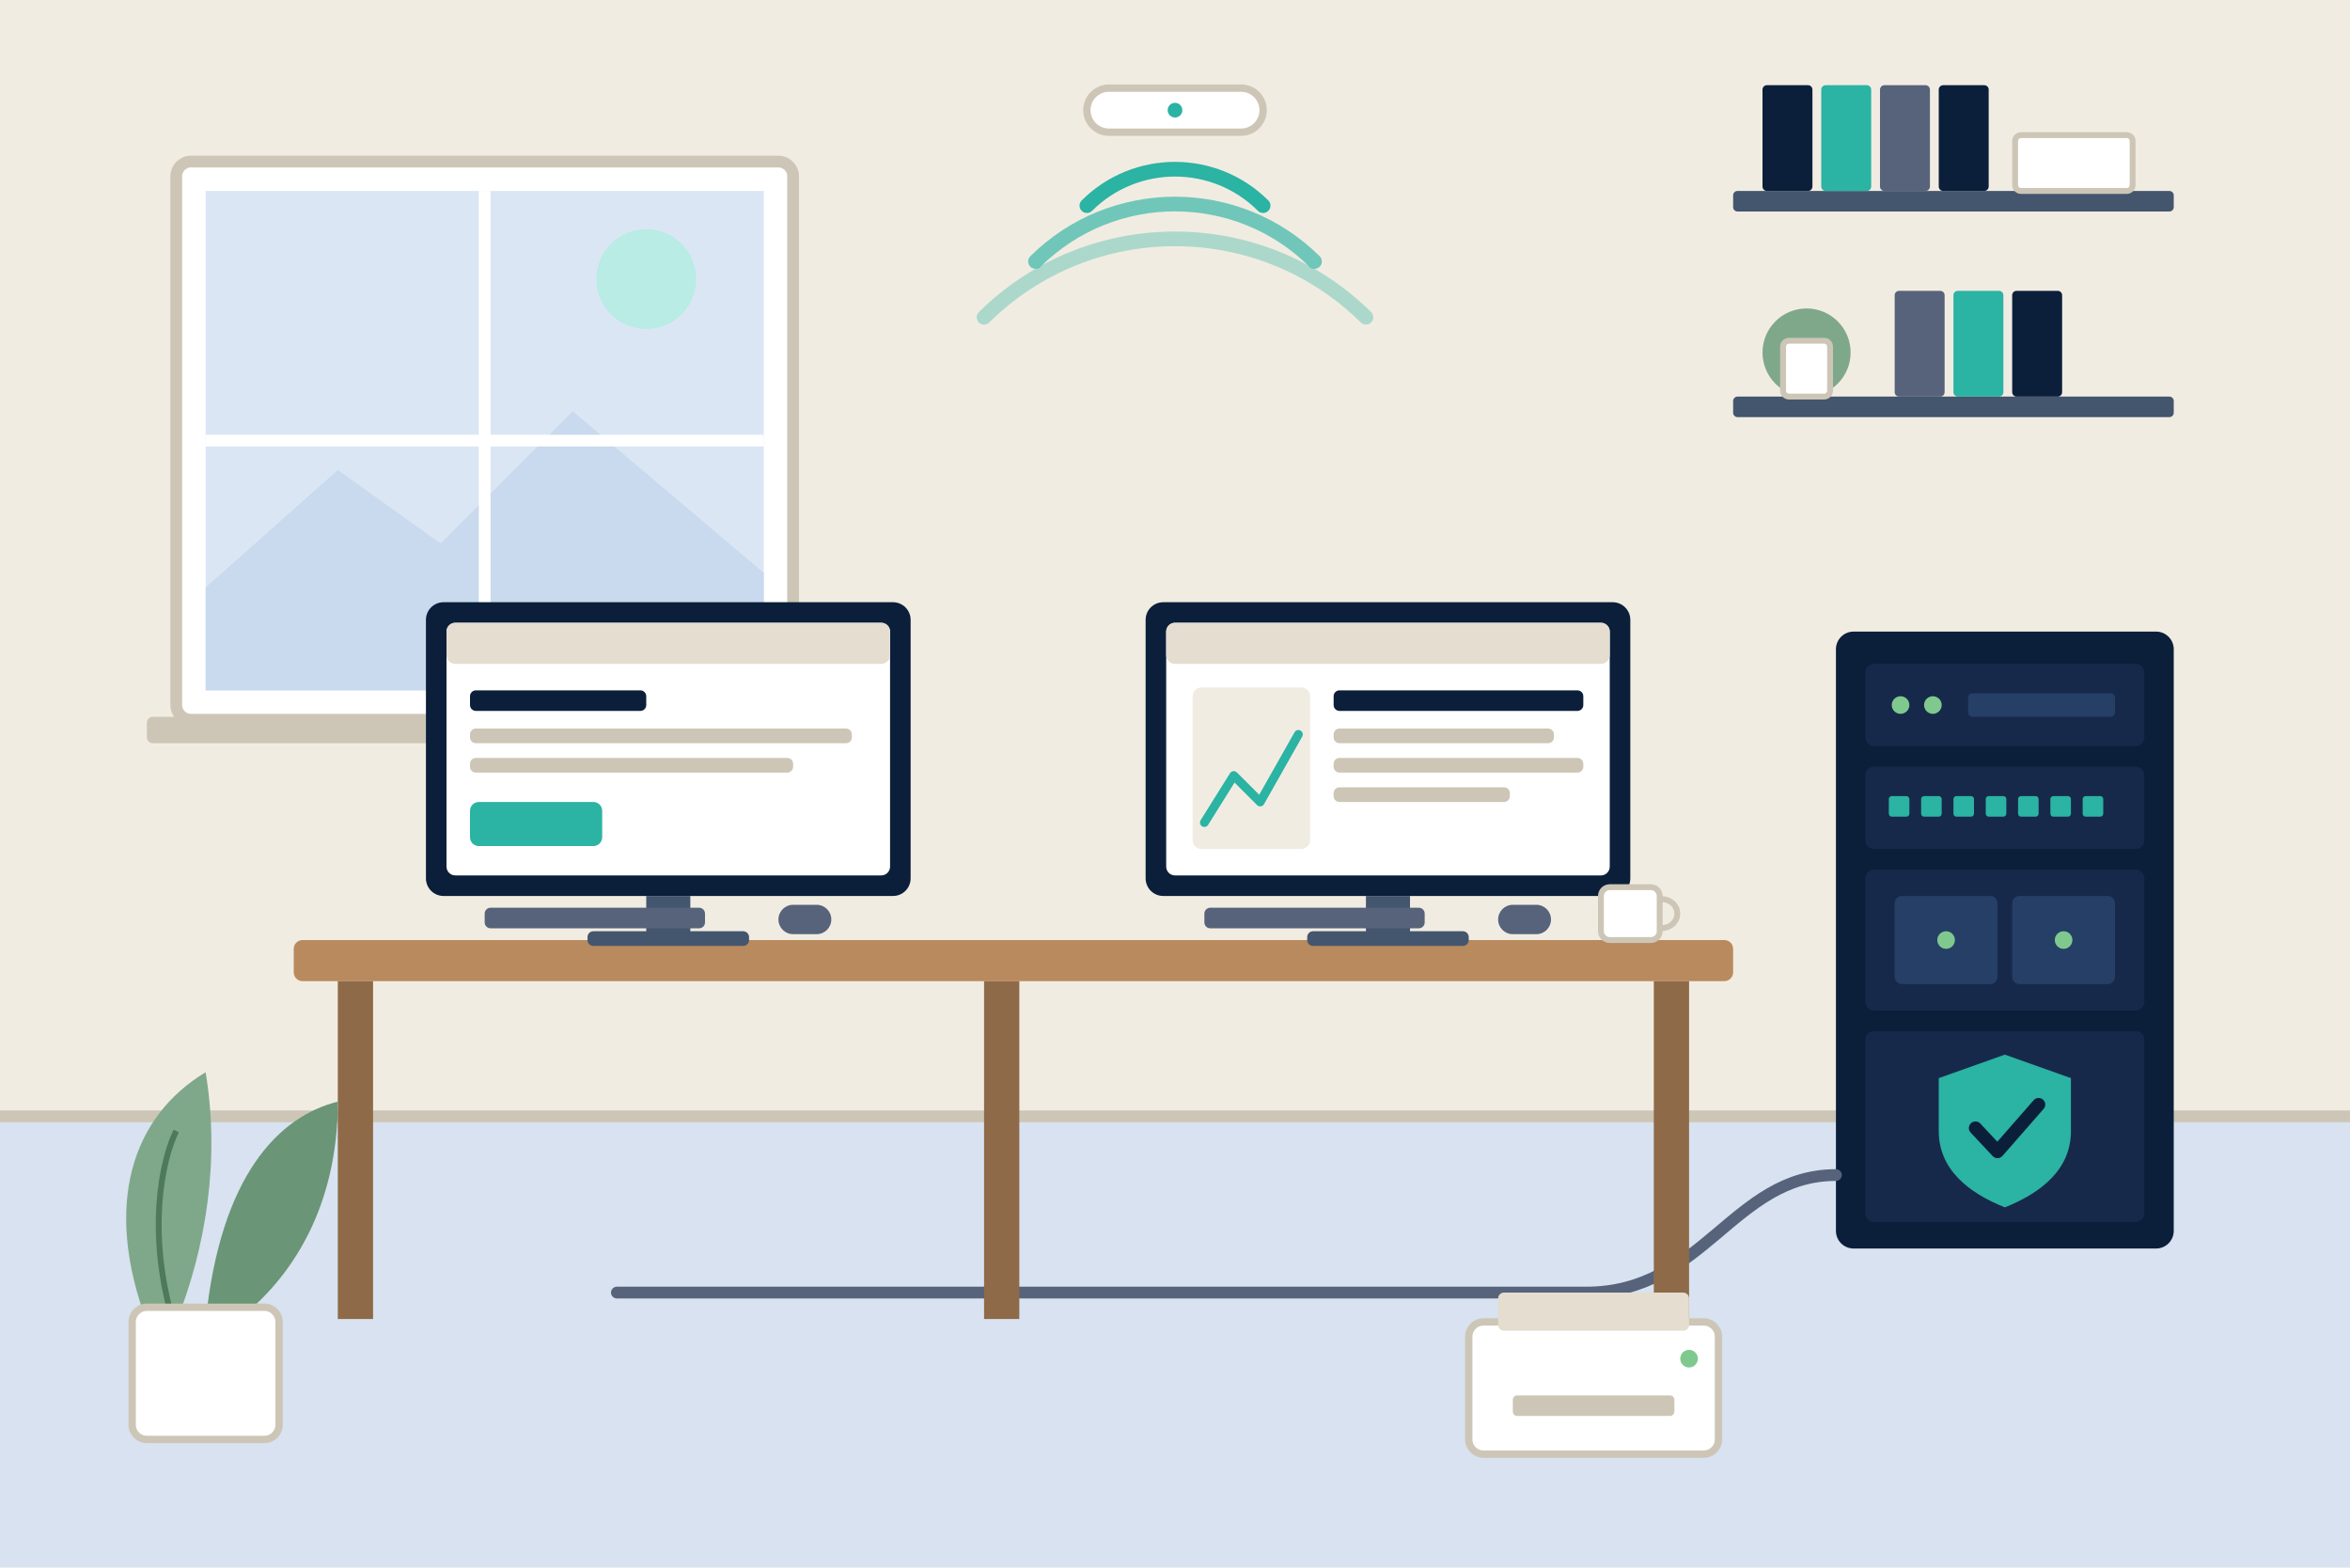
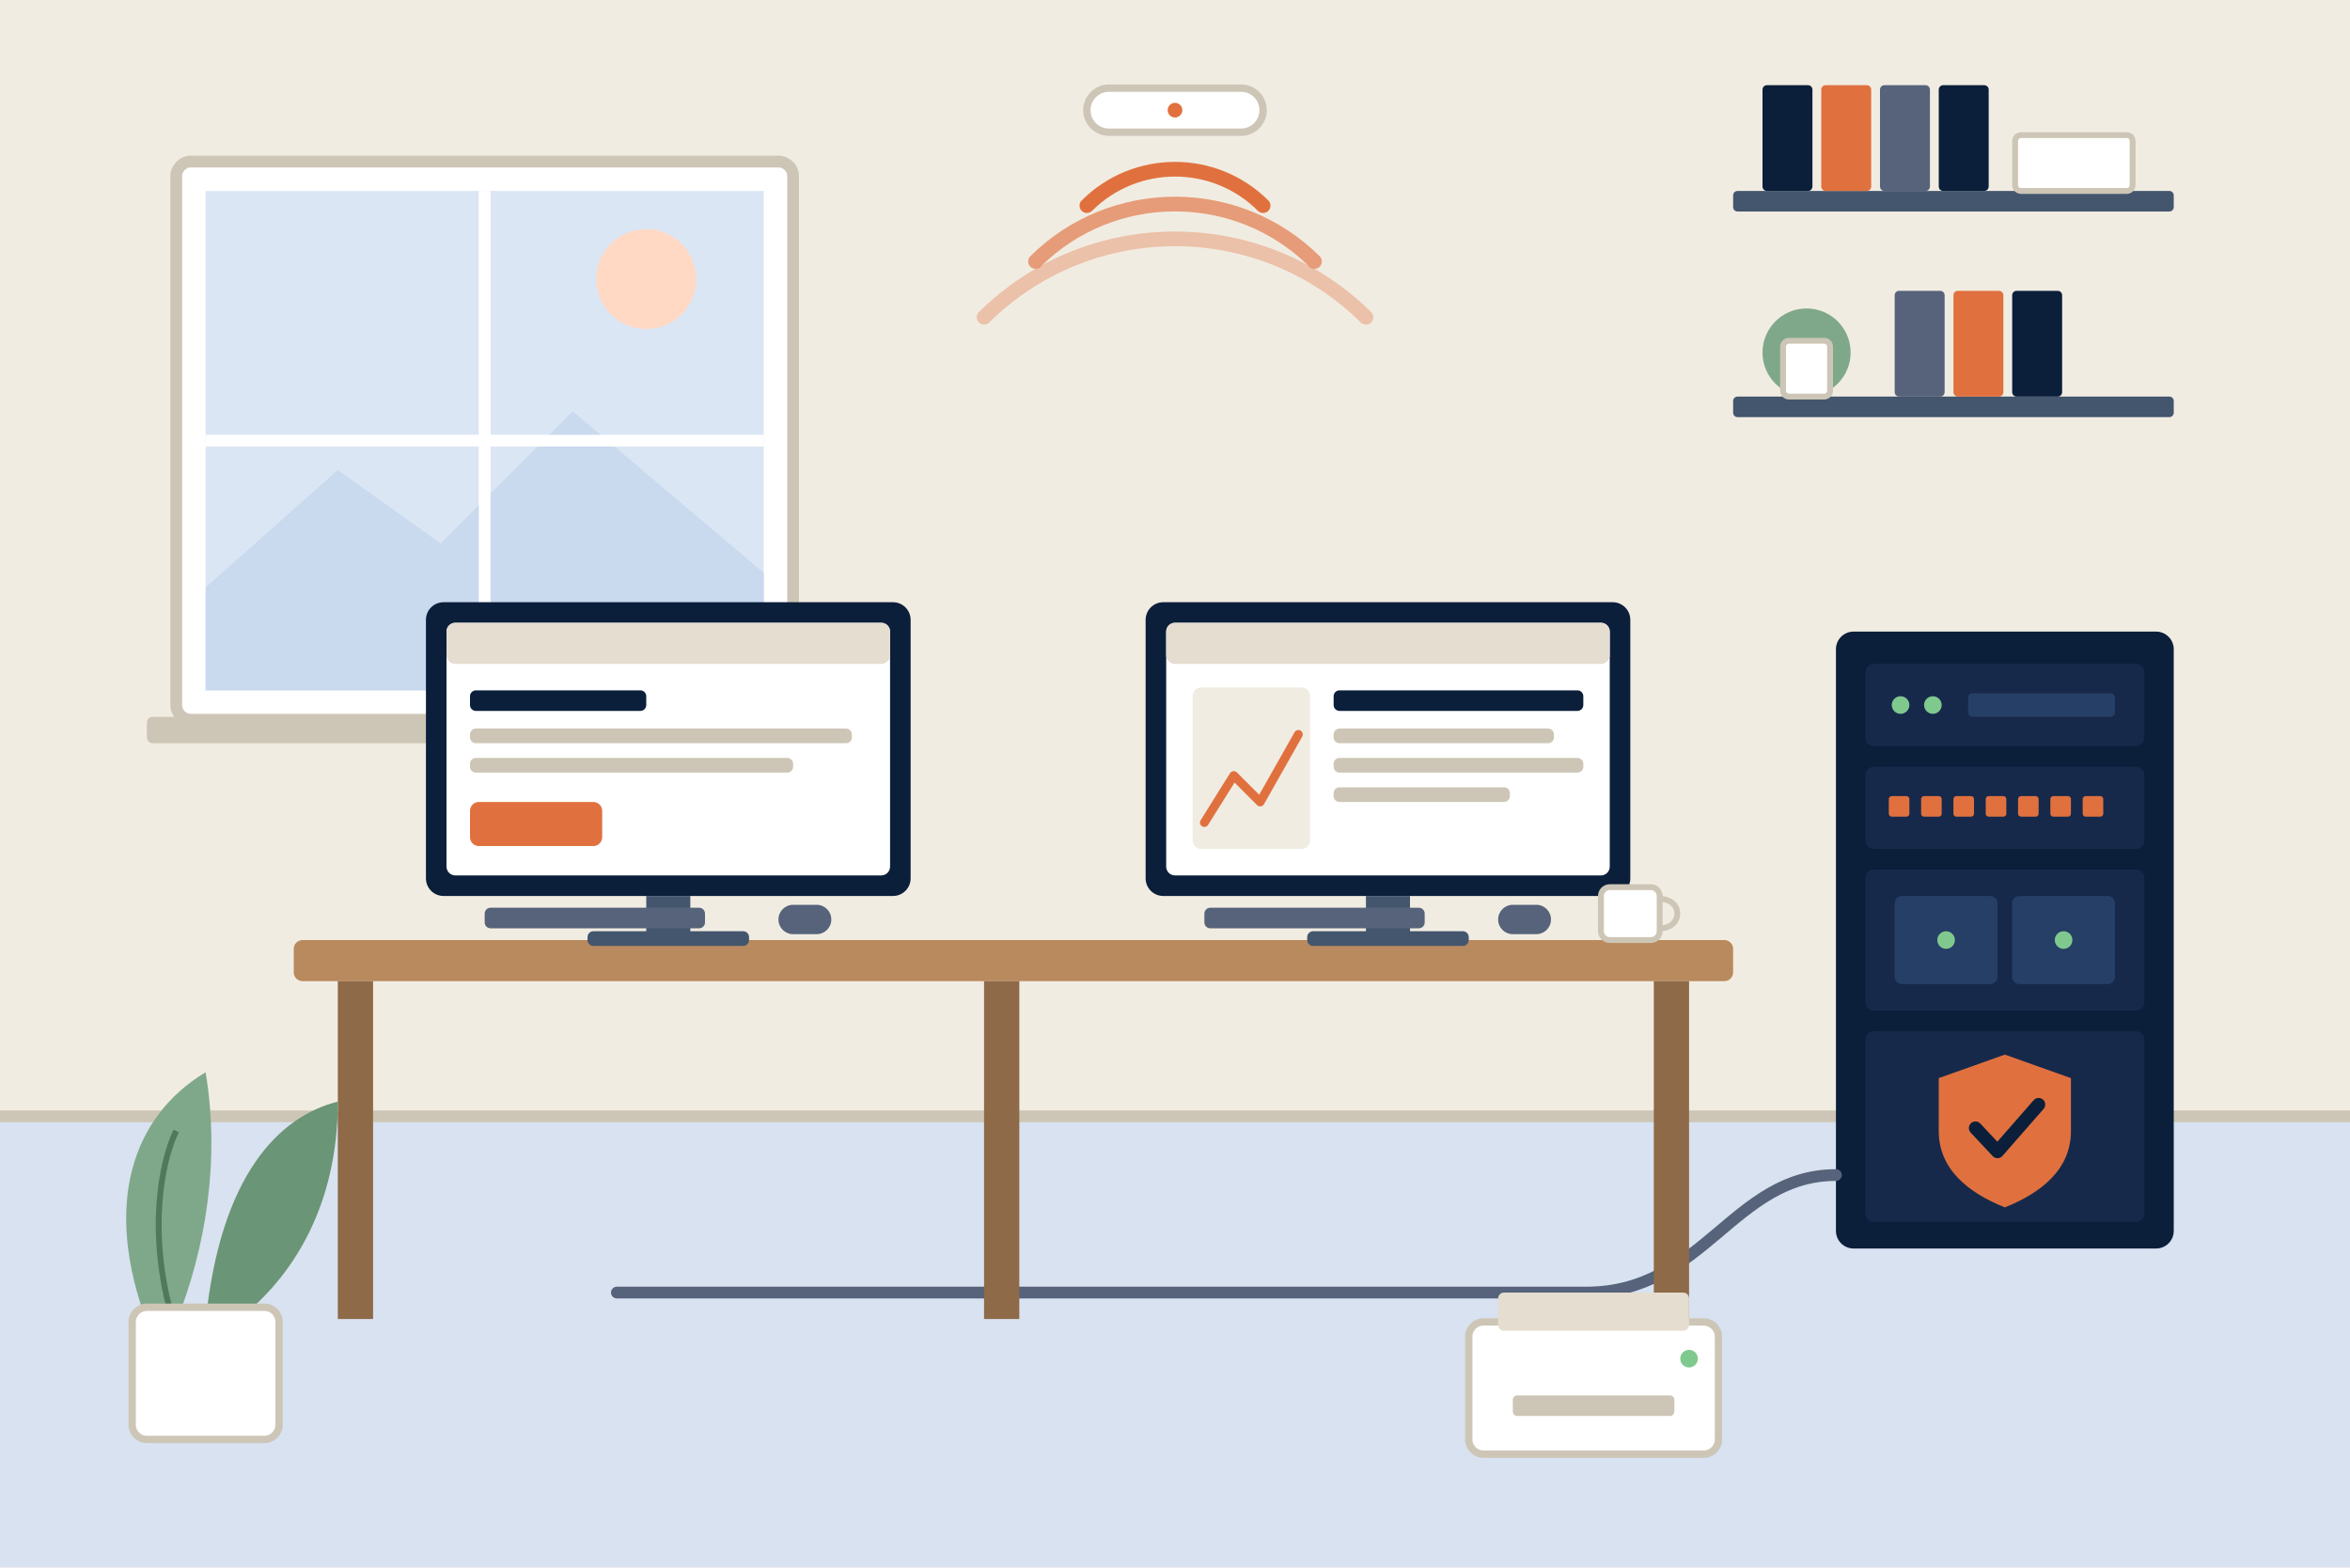
<svg xmlns="http://www.w3.org/2000/svg" viewBox="0 0 1600 1067" width="1600" height="1067" role="img" aria-label="Illustration eines kleinen Büros mit zwei Arbeitsplätzen, Netzwerkschrank, WLAN und gesicherten Daten">
  <rect width="1600" height="1067" fill="#f1ece2" />
  <rect y="760" width="1600" height="307" fill="#d8e2f0" />
  <rect y="756" width="1600" height="8" fill="#cdc6b6" />
  <g>
    <rect x="120" y="110" width="420" height="380" rx="10" fill="#ffffff" stroke="#cdc6b6" stroke-width="8" />
    <rect x="140" y="130" width="380" height="340" fill="#dbe6f5" />
    <path d="M140 400 L230 320 L300 370 L390 280 L520 390 V470 H140 Z" fill="#c9d9ee" />
-     <circle cx="440" cy="190" r="34" fill="#b8ece4" />
+     <circle cx="440" cy="190" r="34" fill="#ffd9c4" />
    <rect x="326" y="130" width="8" height="340" fill="#ffffff" />
    <rect x="140" y="296" width="380" height="8" fill="#ffffff" />
    <rect x="100" y="488" width="460" height="18" rx="4" fill="#cdc6b6" />
  </g>
  <g>
    <rect x="1180" y="130" width="300" height="14" rx="3" fill="#44566e" />
    <rect x="1200" y="58" width="34" height="72" rx="3" fill="#0b1f3a" />
-     <rect x="1240" y="58" width="34" height="72" rx="3" fill="#2bb3a3" />
+     <rect x="1240" y="58" width="34" height="72" rx="3" fill="#e0713f" />
    <rect x="1280" y="58" width="34" height="72" rx="3" fill="#56637a" />
    <rect x="1320" y="58" width="34" height="72" rx="3" fill="#0b1f3a" />
    <rect x="1372" y="92" width="80" height="38" rx="4" fill="#ffffff" stroke="#cdc6b6" stroke-width="4" />
    <rect x="1180" y="270" width="300" height="14" rx="3" fill="#44566e" />
    <rect x="1200" y="210" width="60" height="60" rx="30" fill="#7fa88a" />
    <rect x="1214" y="232" width="32" height="38" rx="4" fill="#ffffff" stroke="#cdc6b6" stroke-width="4" />
    <rect x="1290" y="198" width="34" height="72" rx="3" fill="#56637a" />
-     <rect x="1330" y="198" width="34" height="72" rx="3" fill="#2bb3a3" />
+     <rect x="1330" y="198" width="34" height="72" rx="3" fill="#e0713f" />
    <rect x="1370" y="198" width="34" height="72" rx="3" fill="#0b1f3a" />
  </g>
  <g>
    <rect x="740" y="60" width="120" height="30" rx="15" fill="#ffffff" stroke="#cdc6b6" stroke-width="5" />
-     <circle cx="800" cy="75" r="5" fill="#2bb3a3" />
-     <path d="M740 140 A85 85 0 0 1 860 140" fill="none" stroke="#2bb3a3" stroke-width="10" stroke-linecap="round" />
-     <path d="M705 178 A135 135 0 0 1 895 178" fill="none" stroke="#2bb3a3" stroke-width="10" stroke-linecap="round" opacity="0.65" />
-     <path d="M670 216 A185 185 0 0 1 930 216" fill="none" stroke="#2bb3a3" stroke-width="10" stroke-linecap="round" opacity="0.35" />
+     <circle cx="800" cy="75" r="5" fill="#e0713f" />
+     <path d="M740 140 A85 85 0 0 1 860 140" fill="none" stroke="#e0713f" stroke-width="10" stroke-linecap="round" />
+     <path d="M705 178 A135 135 0 0 1 895 178" fill="none" stroke="#e0713f" stroke-width="10" stroke-linecap="round" opacity="0.65" />
+     <path d="M670 216 A185 185 0 0 1 930 216" fill="none" stroke="#e0713f" stroke-width="10" stroke-linecap="round" opacity="0.35" />
  </g>
  <g>
    <rect x="1250" y="430" width="230" height="420" rx="12" fill="#0b1f3a" />
    <rect x="1270" y="452" width="190" height="56" rx="6" fill="#17294a" />
    <circle cx="1294" cy="480" r="6" fill="#7fc98f" />
    <circle cx="1316" cy="480" r="6" fill="#7fc98f" />
    <rect x="1340" y="472" width="100" height="16" rx="3" fill="#263f66" />
    <rect x="1270" y="522" width="190" height="56" rx="6" fill="#17294a" />
-     <g fill="#2bb3a3">
+     <g fill="#e0713f">
      <rect x="1286" y="542" width="14" height="14" rx="2" />
      <rect x="1308" y="542" width="14" height="14" rx="2" />
      <rect x="1330" y="542" width="14" height="14" rx="2" />
      <rect x="1352" y="542" width="14" height="14" rx="2" />
      <rect x="1374" y="542" width="14" height="14" rx="2" />
      <rect x="1396" y="542" width="14" height="14" rx="2" />
      <rect x="1418" y="542" width="14" height="14" rx="2" />
    </g>
    <rect x="1270" y="592" width="190" height="96" rx="6" fill="#17294a" />
    <rect x="1290" y="610" width="70" height="60" rx="5" fill="#263f66" />
    <rect x="1370" y="610" width="70" height="60" rx="5" fill="#263f66" />
    <circle cx="1325" cy="640" r="6" fill="#7fc98f" />
    <circle cx="1405" cy="640" r="6" fill="#7fc98f" />
    <rect x="1270" y="702" width="190" height="130" rx="6" fill="#17294a" />
-     <path d="M1365 718 L1410 734 V770 C1410 796 1390 812 1365 822 C1340 812 1320 796 1320 770 V734 Z" fill="#2bb3a3" />
+     <path d="M1365 718 L1410 734 V770 C1410 796 1390 812 1365 822 C1340 812 1320 796 1320 770 V734 Z" fill="#e0713f" />
    <path d="M1345 768 L1360 784 L1388 752" fill="none" stroke="#0b1f3a" stroke-width="9" stroke-linecap="round" stroke-linejoin="round" />
  </g>
  <path d="M1250 800 C1180 800 1160 880 1080 880 H420" fill="none" stroke="#56637a" stroke-width="8" stroke-linecap="round" />
  <rect x="200" y="640" width="980" height="28" rx="6" fill="#b98a5e" />
  <rect x="230" y="668" width="24" height="230" fill="#8e6a48" />
  <rect x="1126" y="668" width="24" height="230" fill="#8e6a48" />
  <rect x="670" y="668" width="24" height="230" fill="#8e6a48" />
  <g>
    <rect x="290" y="410" width="330" height="200" rx="12" fill="#0b1f3a" />
    <rect x="304" y="424" width="302" height="172" rx="6" fill="#ffffff" />
    <rect x="304" y="424" width="302" height="28" rx="6" fill="#e4ddd0" />
    <rect x="320" y="470" width="120" height="14" rx="4" fill="#0b1f3a" />
    <rect x="320" y="496" width="260" height="10" rx="4" fill="#cdc6b6" />
    <rect x="320" y="516" width="220" height="10" rx="4" fill="#cdc6b6" />
-     <rect x="320" y="546" width="90" height="30" rx="6" fill="#2bb3a3" />
+     <rect x="320" y="546" width="90" height="30" rx="6" fill="#e0713f" />
    <rect x="440" y="610" width="30" height="30" fill="#44566e" />
    <rect x="400" y="634" width="110" height="10" rx="4" fill="#44566e" />
    <rect x="330" y="618" width="150" height="14" rx="4" fill="#56637a" />
    <rect x="530" y="616" width="36" height="20" rx="10" fill="#56637a" />
  </g>
  <g>
    <rect x="780" y="410" width="330" height="200" rx="12" fill="#0b1f3a" />
    <rect x="794" y="424" width="302" height="172" rx="6" fill="#ffffff" />
    <rect x="794" y="424" width="302" height="28" rx="6" fill="#e4ddd0" />
    <rect x="812" y="468" width="80" height="110" rx="6" fill="#f1ece2" />
-     <path d="M820 560 L840 528 L858 546 L884 500" fill="none" stroke="#2bb3a3" stroke-width="6" stroke-linecap="round" stroke-linejoin="round" />
+     <path d="M820 560 L840 528 L858 546 L884 500" fill="none" stroke="#e0713f" stroke-width="6" stroke-linecap="round" stroke-linejoin="round" />
    <rect x="908" y="470" width="170" height="14" rx="4" fill="#0b1f3a" />
    <rect x="908" y="496" width="150" height="10" rx="4" fill="#cdc6b6" />
    <rect x="908" y="516" width="170" height="10" rx="4" fill="#cdc6b6" />
    <rect x="908" y="536" width="120" height="10" rx="4" fill="#cdc6b6" />
    <rect x="930" y="610" width="30" height="30" fill="#44566e" />
    <rect x="890" y="634" width="110" height="10" rx="4" fill="#44566e" />
    <rect x="820" y="618" width="150" height="14" rx="4" fill="#56637a" />
    <rect x="1020" y="616" width="36" height="20" rx="10" fill="#56637a" />
  </g>
  <g>
    <rect x="1000" y="900" width="170" height="90" rx="10" fill="#ffffff" stroke="#cdc6b6" stroke-width="5" />
    <rect x="1020" y="880" width="130" height="26" rx="4" fill="#e4ddd0" />
    <rect x="1030" y="950" width="110" height="14" rx="3" fill="#cdc6b6" />
    <circle cx="1150" cy="925" r="6" fill="#7fc98f" />
  </g>
  <rect x="1090" y="604" width="40" height="36" rx="6" fill="#ffffff" stroke="#cdc6b6" stroke-width="4" />
  <path d="M1130 612 C1146 612 1146 632 1130 632" fill="none" stroke="#cdc6b6" stroke-width="4" />
  <g>
    <path d="M100 900 C70 820 90 760 140 730 C150 790 140 850 120 900 Z" fill="#7fa88a" />
    <path d="M140 900 C150 800 190 760 230 750 C230 820 200 870 160 900 Z" fill="#6a9576" />
    <path d="M118 900 C100 840 110 790 120 770" fill="none" stroke="#4e7a5b" stroke-width="4" />
    <rect x="90" y="890" width="100" height="90" rx="10" fill="#ffffff" stroke="#cdc6b6" stroke-width="5" />
  </g>
</svg>
